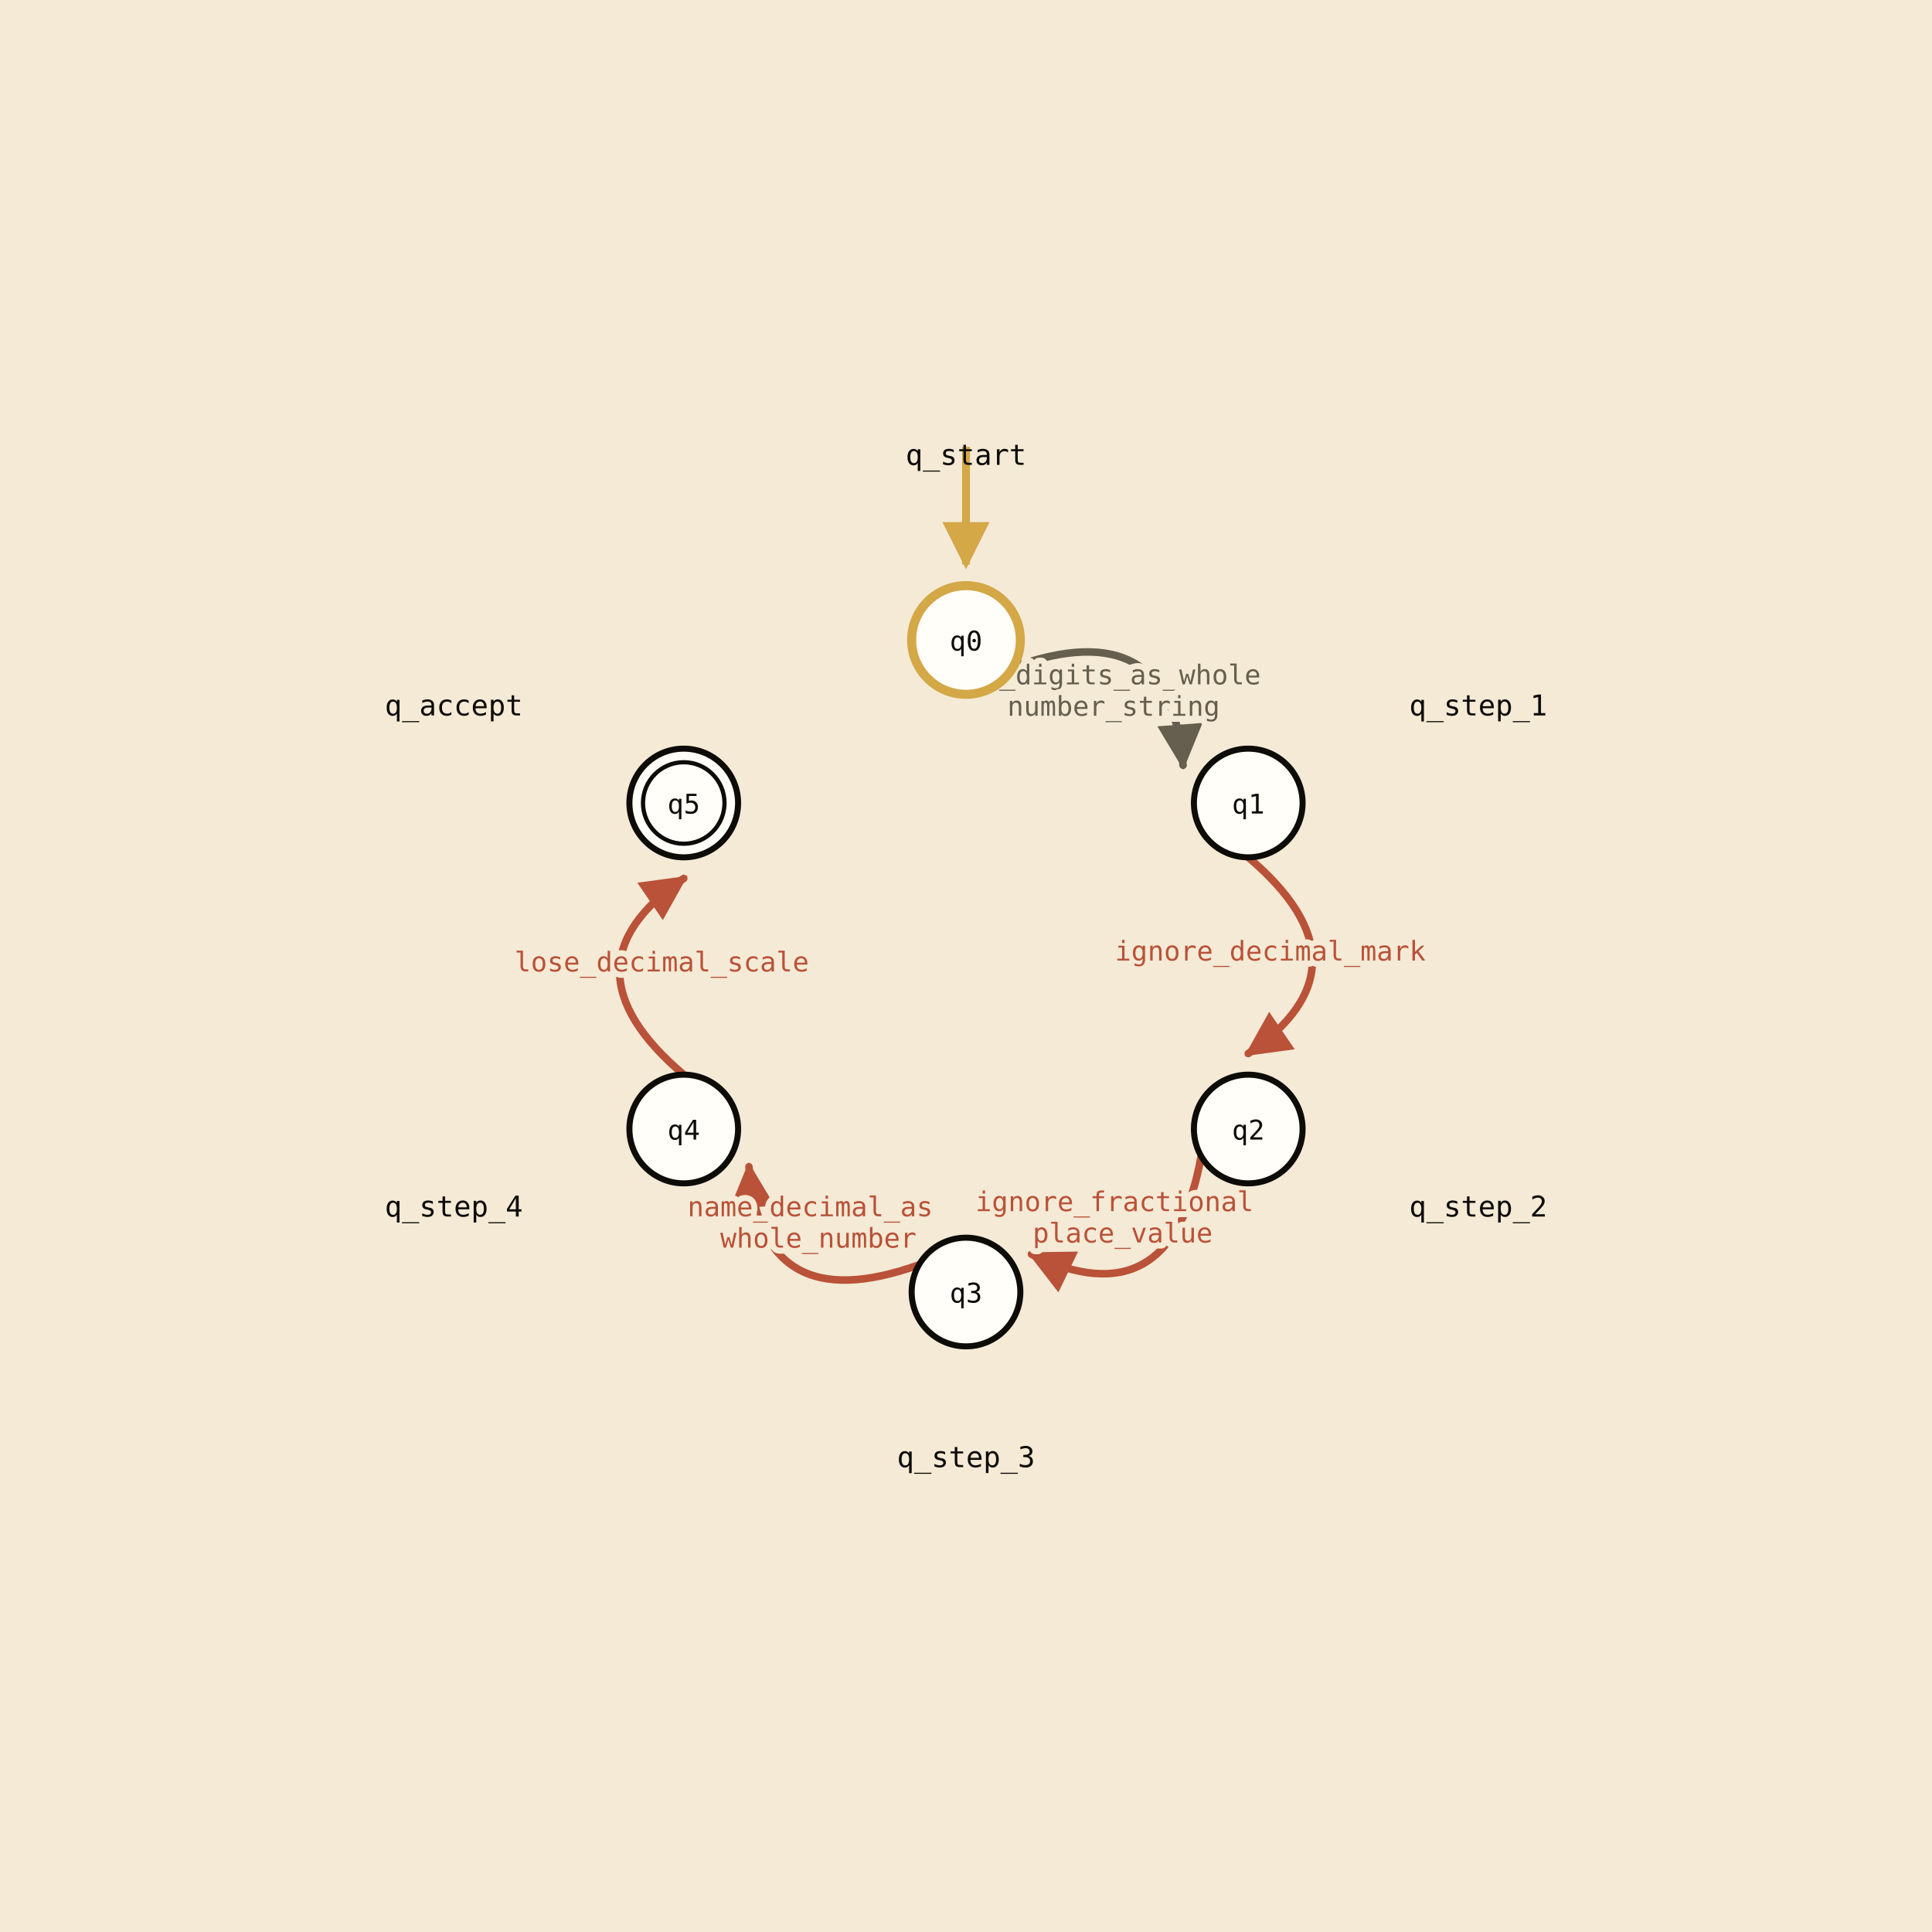
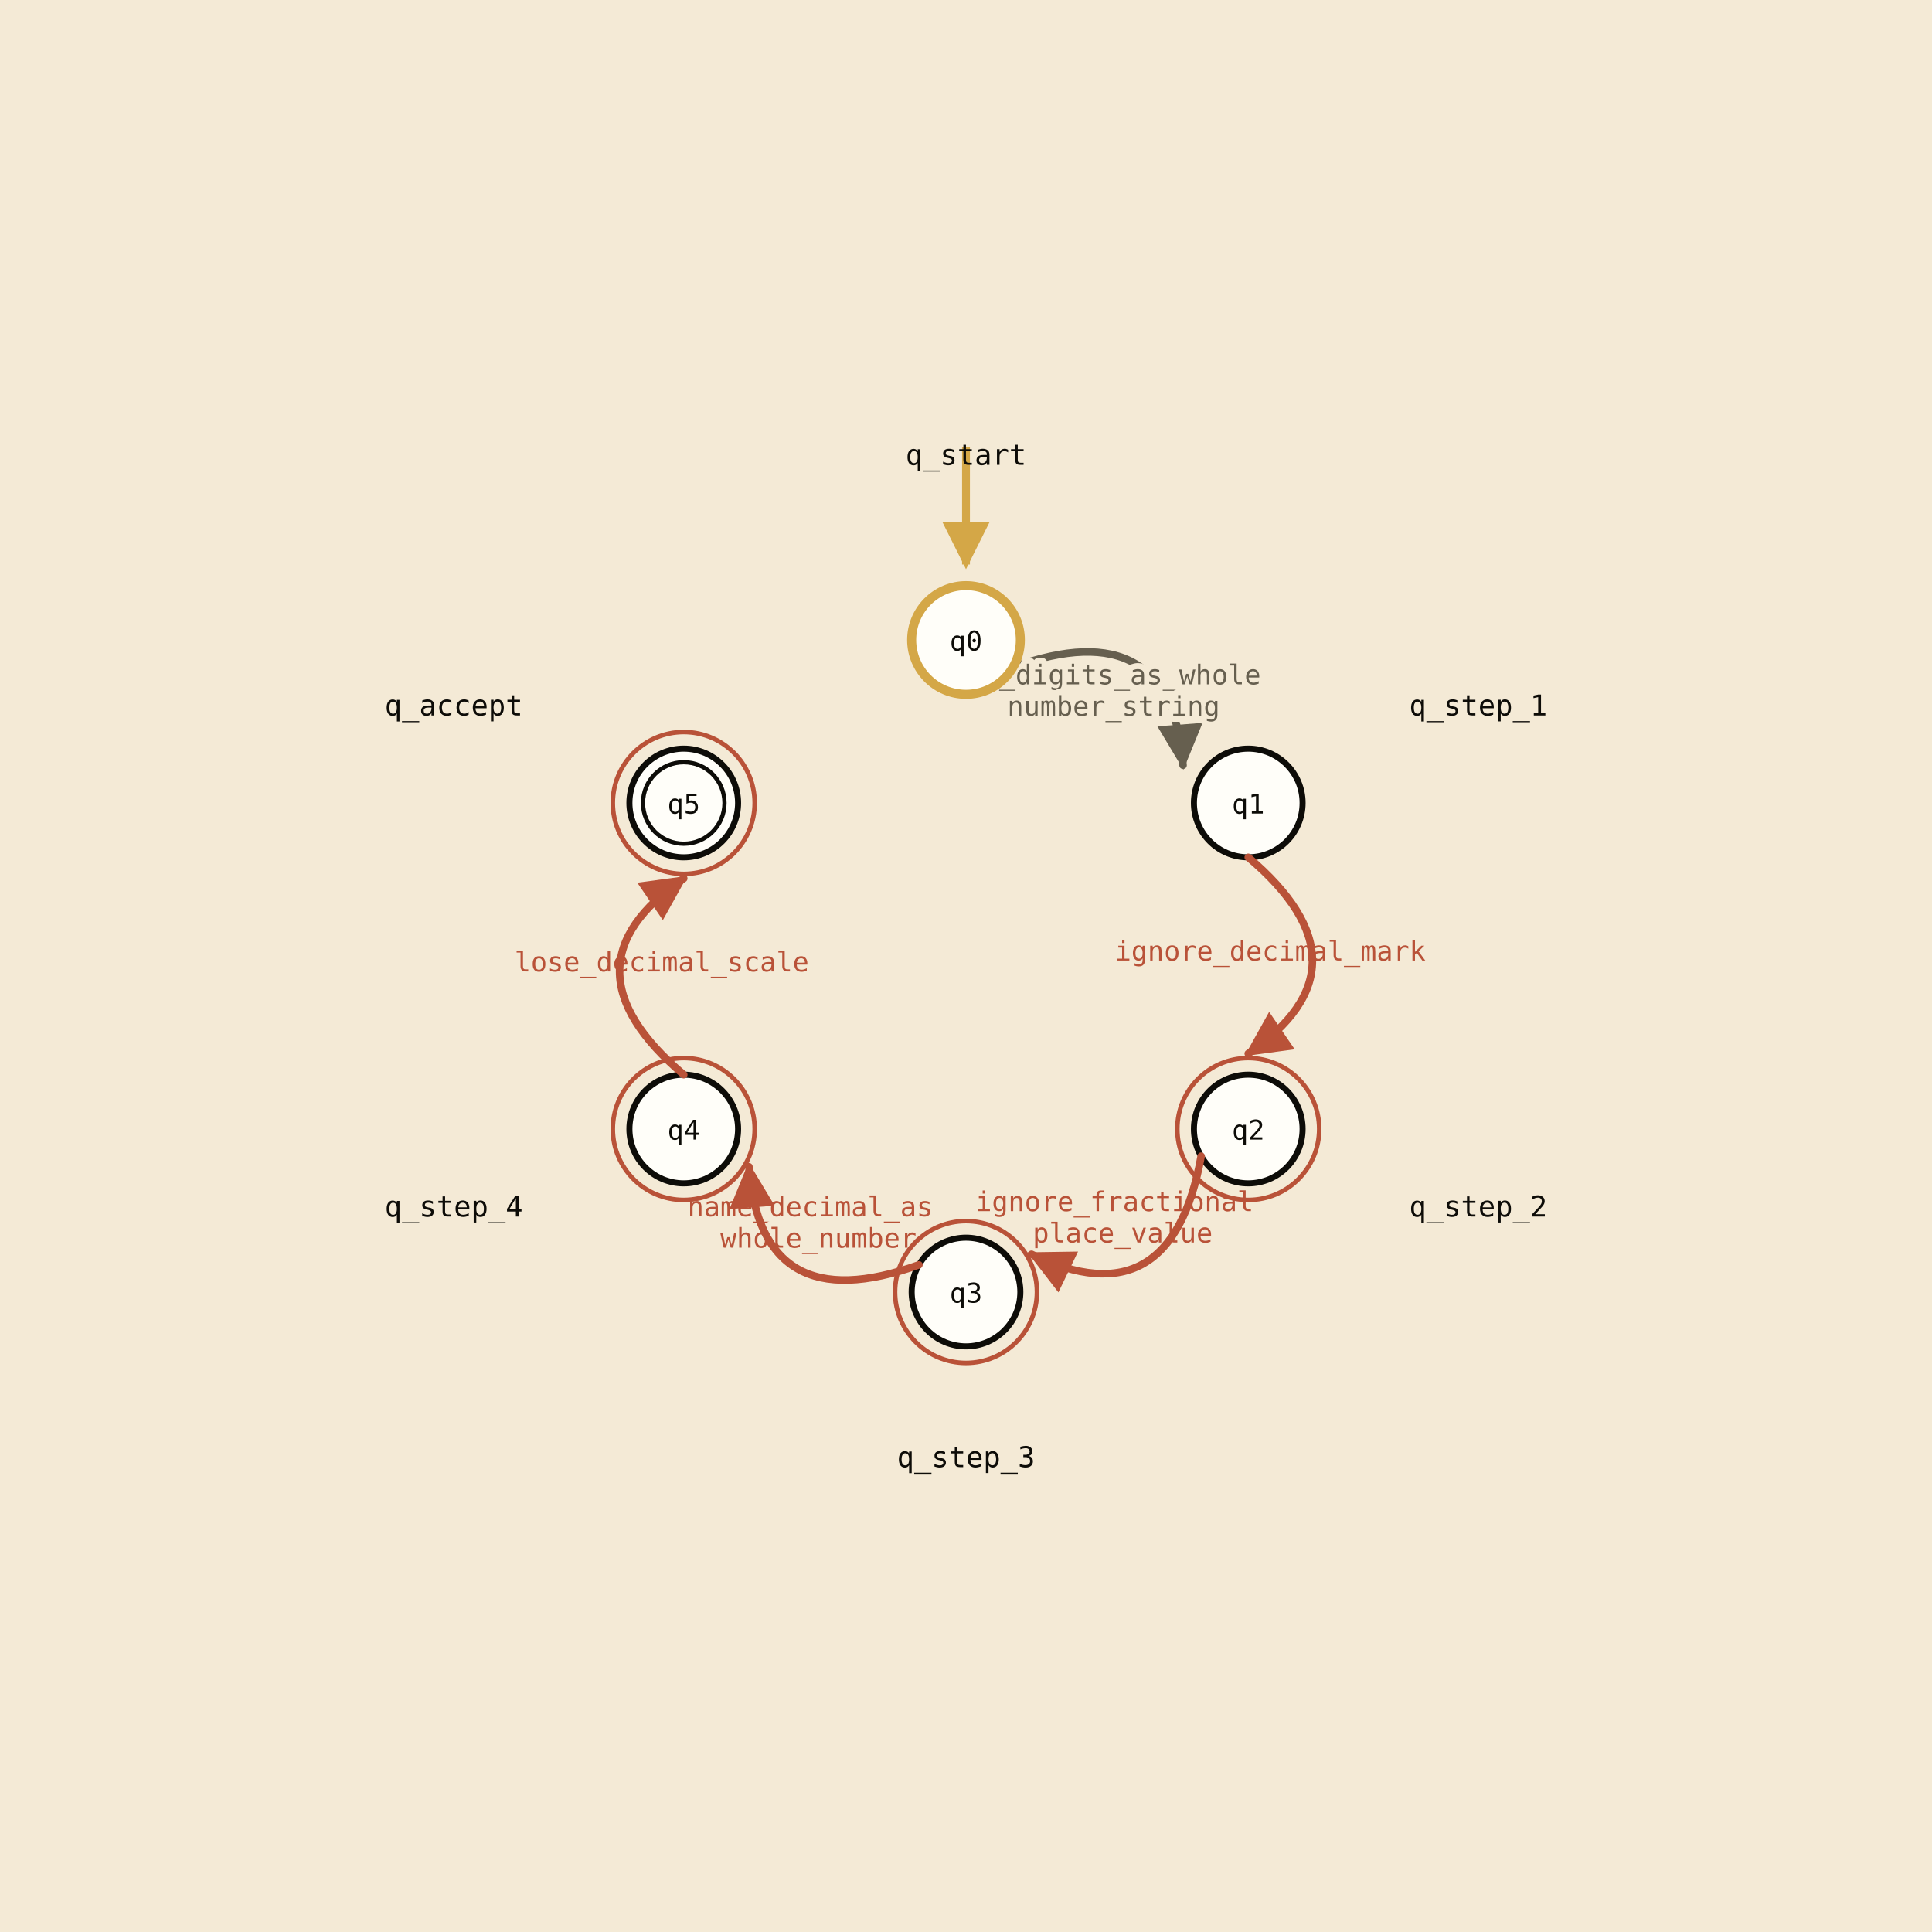
<svg xmlns="http://www.w3.org/2000/svg" width="640" height="640" viewBox="0 0 640 640" role="img" aria-labelledby="title desc">
  <defs>
    <marker id="arrow-conserving" viewBox="0 0 10 10" refX="9" refY="5" markerWidth="6" markerHeight="6" orient="auto-start-reverse">
      <path d="M 0 0 L 10 5 L 0 10 z" fill="#0d0c08" />
    </marker>
-     <marker id="arrow-deforming" viewBox="0 0 10 10" refX="9" refY="5" markerWidth="6" markerHeight="6" orient="auto-start-reverse">
+     <marker id="arrow-neutral" viewBox="0 0 10 10" refX="9" refY="5" markerWidth="6" markerHeight="6" orient="auto-start-reverse">
+       <path d="M 0 0 L 10 5 L 0 10 z" fill="#665f4f" />
+     </marker>
+     <marker id="arrow-validity-blue" viewBox="0 0 10 10" refX="9" refY="5" markerWidth="6" markerHeight="6" orient="auto-start-reverse">
+       <path d="M 0 0 L 10 5 L 0 10 z" fill="#2e6f9e" />
+     </marker>
+     <marker id="arrow-validity-rust" viewBox="0 0 10 10" refX="9" refY="5" markerWidth="6" markerHeight="6" orient="auto-start-reverse">
      <path d="M 0 0 L 10 5 L 0 10 z" fill="#b95238" />
    </marker>
-     <marker id="arrow-neutral" viewBox="0 0 10 10" refX="9" refY="5" markerWidth="6" markerHeight="6" orient="auto-start-reverse">
-       <path d="M 0 0 L 10 5 L 0 10 z" fill="#665f4f" />
+     <marker id="arrow-validity-rust-mixed" viewBox="0 0 10 10" refX="9" refY="5" markerWidth="4.5" markerHeight="4.5" orient="auto-start-reverse">
+       <path d="M 0 0 L 10 5 L 0 10 z" fill="#b95238" />
    </marker>
    <marker id="arrow-start" viewBox="0 0 10 10" refX="9" refY="5" markerWidth="6" markerHeight="6" orient="auto-start-reverse">
      <path d="M 0 0 L 10 5 L 0 10 z" fill="#d4a747" />
    </marker>
  </defs>
  <rect width="100%" height="100%" fill="#f4ead6" />
  <path class="edge-neutral" d="M 335.6 221.0 Q 388.0 202.2 391.9 253.5" fill="none" stroke="#665f4f" stroke-width="2.5" stroke-linecap="round" marker-end="url(#arrow-neutral)" />
  <text text-anchor="middle" font-family="ui-monospace, Menlo, Consolas, monospace" font-size="9.0" fill="#665f4f" stroke="#f4ead6" stroke-width="4" stroke-linejoin="round" paint-order="stroke fill">
    <tspan x="368.9" y="226.7">see_digits_as_whole</tspan>
    <tspan x="368.9" y="237.1">number_string</tspan>
  </text>
-   <path class="edge-deforming" d="M 413.5 284.0 Q 456.0 320.0 413.5 349.0" fill="none" stroke="#b95238" stroke-width="2.5" stroke-linecap="round" marker-end="url(#arrow-deforming)" />
  <text text-anchor="middle" font-family="ui-monospace, Menlo, Consolas, monospace" font-size="9.0" fill="#b95238" stroke="#f4ead6" stroke-width="4" stroke-linejoin="round" paint-order="stroke fill">
    <tspan x="420.8" y="318.2">ignore_decimal_mark</tspan>
  </text>
-   <path class="edge-deforming" d="M 397.9 383.0 Q 388.0 437.8 341.7 415.5" fill="none" stroke="#b95238" stroke-width="2.5" stroke-linecap="round" marker-end="url(#arrow-deforming)" />
  <text text-anchor="middle" font-family="ui-monospace, Menlo, Consolas, monospace" font-size="9.0" fill="#b95238" stroke="#f4ead6" stroke-width="4" stroke-linejoin="round" paint-order="stroke fill">
    <tspan x="371.9" y="401.2">ignore_fractional</tspan>
    <tspan x="371.9" y="411.6">place_value</tspan>
  </text>
-   <path class="edge-deforming" d="M 304.4 419.0 Q 252.0 437.8 248.1 386.5" fill="none" stroke="#b95238" stroke-width="2.5" stroke-linecap="round" marker-end="url(#arrow-deforming)" />
  <text text-anchor="middle" font-family="ui-monospace, Menlo, Consolas, monospace" font-size="9.0" fill="#b95238" stroke="#f4ead6" stroke-width="4" stroke-linejoin="round" paint-order="stroke fill">
    <tspan x="271.1" y="402.9">name_decimal_as</tspan>
    <tspan x="271.1" y="413.3">whole_number</tspan>
  </text>
-   <path class="edge-deforming" d="M 226.5 356.0 Q 184.0 320.0 226.5 291.0" fill="none" stroke="#b95238" stroke-width="2.5" stroke-linecap="round" marker-end="url(#arrow-deforming)" />
  <text text-anchor="middle" font-family="ui-monospace, Menlo, Consolas, monospace" font-size="9.0" fill="#b95238" stroke="#f4ead6" stroke-width="4" stroke-linejoin="round" paint-order="stroke fill">
    <tspan x="219.2" y="321.8">lose_decimal_scale</tspan>
  </text>
  <path d="M 320.0 148.0 L 320.0 187.0" fill="none" stroke="#d4a747" stroke-width="2.6" marker-end="url(#arrow-start)" />
  <circle cx="320.0" cy="212.0" r="18.0" fill="#fffef9" stroke="#d4a747" stroke-width="3" />
  <text text-anchor="middle" font-family="ui-monospace, Menlo, Consolas, monospace" font-size="9.5" fill="#0d0c08">
    <tspan x="320.0" y="154.0">q_start</tspan>
  </text>
  <text x="320.0" y="215.5" text-anchor="middle" font-family="ui-monospace, Menlo, Consolas, monospace" font-size="9" fill="#0d0c08">q0</text>
  <circle cx="413.5" cy="266.0" r="18.0" fill="#fffef9" stroke="#0d0c08" stroke-width="2" />
  <text text-anchor="start" font-family="ui-monospace, Menlo, Consolas, monospace" font-size="9.5" fill="#0d0c08">
    <tspan x="466.8" y="237.0">q_step_1</tspan>
  </text>
  <text x="413.5" y="269.5" text-anchor="middle" font-family="ui-monospace, Menlo, Consolas, monospace" font-size="9" fill="#0d0c08">q1</text>
  <circle cx="413.5" cy="374.0" r="18.0" fill="#fffef9" stroke="#0d0c08" stroke-width="2" />
  <text text-anchor="start" font-family="ui-monospace, Menlo, Consolas, monospace" font-size="9.5" fill="#0d0c08">
    <tspan x="466.8" y="403.0">q_step_2</tspan>
  </text>
  <text x="413.5" y="377.5" text-anchor="middle" font-family="ui-monospace, Menlo, Consolas, monospace" font-size="9" fill="#0d0c08">q2</text>
  <circle cx="320.0" cy="428.0" r="18.0" fill="#fffef9" stroke="#0d0c08" stroke-width="2" />
  <text text-anchor="middle" font-family="ui-monospace, Menlo, Consolas, monospace" font-size="9.5" fill="#0d0c08">
    <tspan x="320.0" y="486.0">q_step_3</tspan>
  </text>
  <text x="320.0" y="431.5" text-anchor="middle" font-family="ui-monospace, Menlo, Consolas, monospace" font-size="9" fill="#0d0c08">q3</text>
  <circle cx="226.5" cy="374.0" r="18.0" fill="#fffef9" stroke="#0d0c08" stroke-width="2" />
  <text text-anchor="end" font-family="ui-monospace, Menlo, Consolas, monospace" font-size="9.5" fill="#0d0c08">
    <tspan x="173.2" y="403.0">q_step_4</tspan>
  </text>
  <text x="226.5" y="377.5" text-anchor="middle" font-family="ui-monospace, Menlo, Consolas, monospace" font-size="9" fill="#0d0c08">q4</text>
  <circle cx="226.5" cy="266.0" r="18.0" fill="#fffef9" stroke="#0d0c08" stroke-width="2" />
  <circle cx="226.5" cy="266.0" r="13.5" fill="none" stroke="#0d0c08" stroke-width="1.4" />
  <text text-anchor="end" font-family="ui-monospace, Menlo, Consolas, monospace" font-size="9.5" fill="#0d0c08">
    <tspan x="173.2" y="237.0">q_accept</tspan>
  </text>
  <text x="226.5" y="269.5" text-anchor="middle" font-family="ui-monospace, Menlo, Consolas, monospace" font-size="9" fill="#0d0c08">q5</text>
+   <path class="validity-rust-overlay" d="M 413.5 284.0 Q 456.0 320.0 413.5 349.0" fill="none" stroke="#b95238" stroke-width="2.5" stroke-linecap="round" marker-end="url(#arrow-validity-rust)" />
+   <path class="validity-rust-overlay" d="M 397.9 383.0 Q 388.0 437.8 341.7 415.5" fill="none" stroke="#b95238" stroke-width="2.5" stroke-linecap="round" marker-end="url(#arrow-validity-rust)" />
+   <path class="validity-rust-overlay" d="M 304.4 419.0 Q 252.0 437.8 248.1 386.5" fill="none" stroke="#b95238" stroke-width="2.5" stroke-linecap="round" marker-end="url(#arrow-validity-rust)" />
+   <path class="validity-rust-overlay" d="M 226.5 356.0 Q 184.0 320.0 226.5 291.0" fill="none" stroke="#b95238" stroke-width="2.5" stroke-linecap="round" marker-end="url(#arrow-validity-rust)" />
+   <circle class="validity-rust-ring" cx="226.5" cy="266.0" r="23.5" fill="none" stroke="#b95238" stroke-width="1.5" />
+   <circle class="validity-rust-ring" cx="413.5" cy="374.0" r="23.5" fill="none" stroke="#b95238" stroke-width="1.5" />
+   <circle class="validity-rust-ring" cx="320.0" cy="428.0" r="23.5" fill="none" stroke="#b95238" stroke-width="1.5" />
+   <circle class="validity-rust-ring" cx="226.5" cy="374.0" r="23.5" fill="none" stroke="#b95238" stroke-width="1.5" />
</svg>
